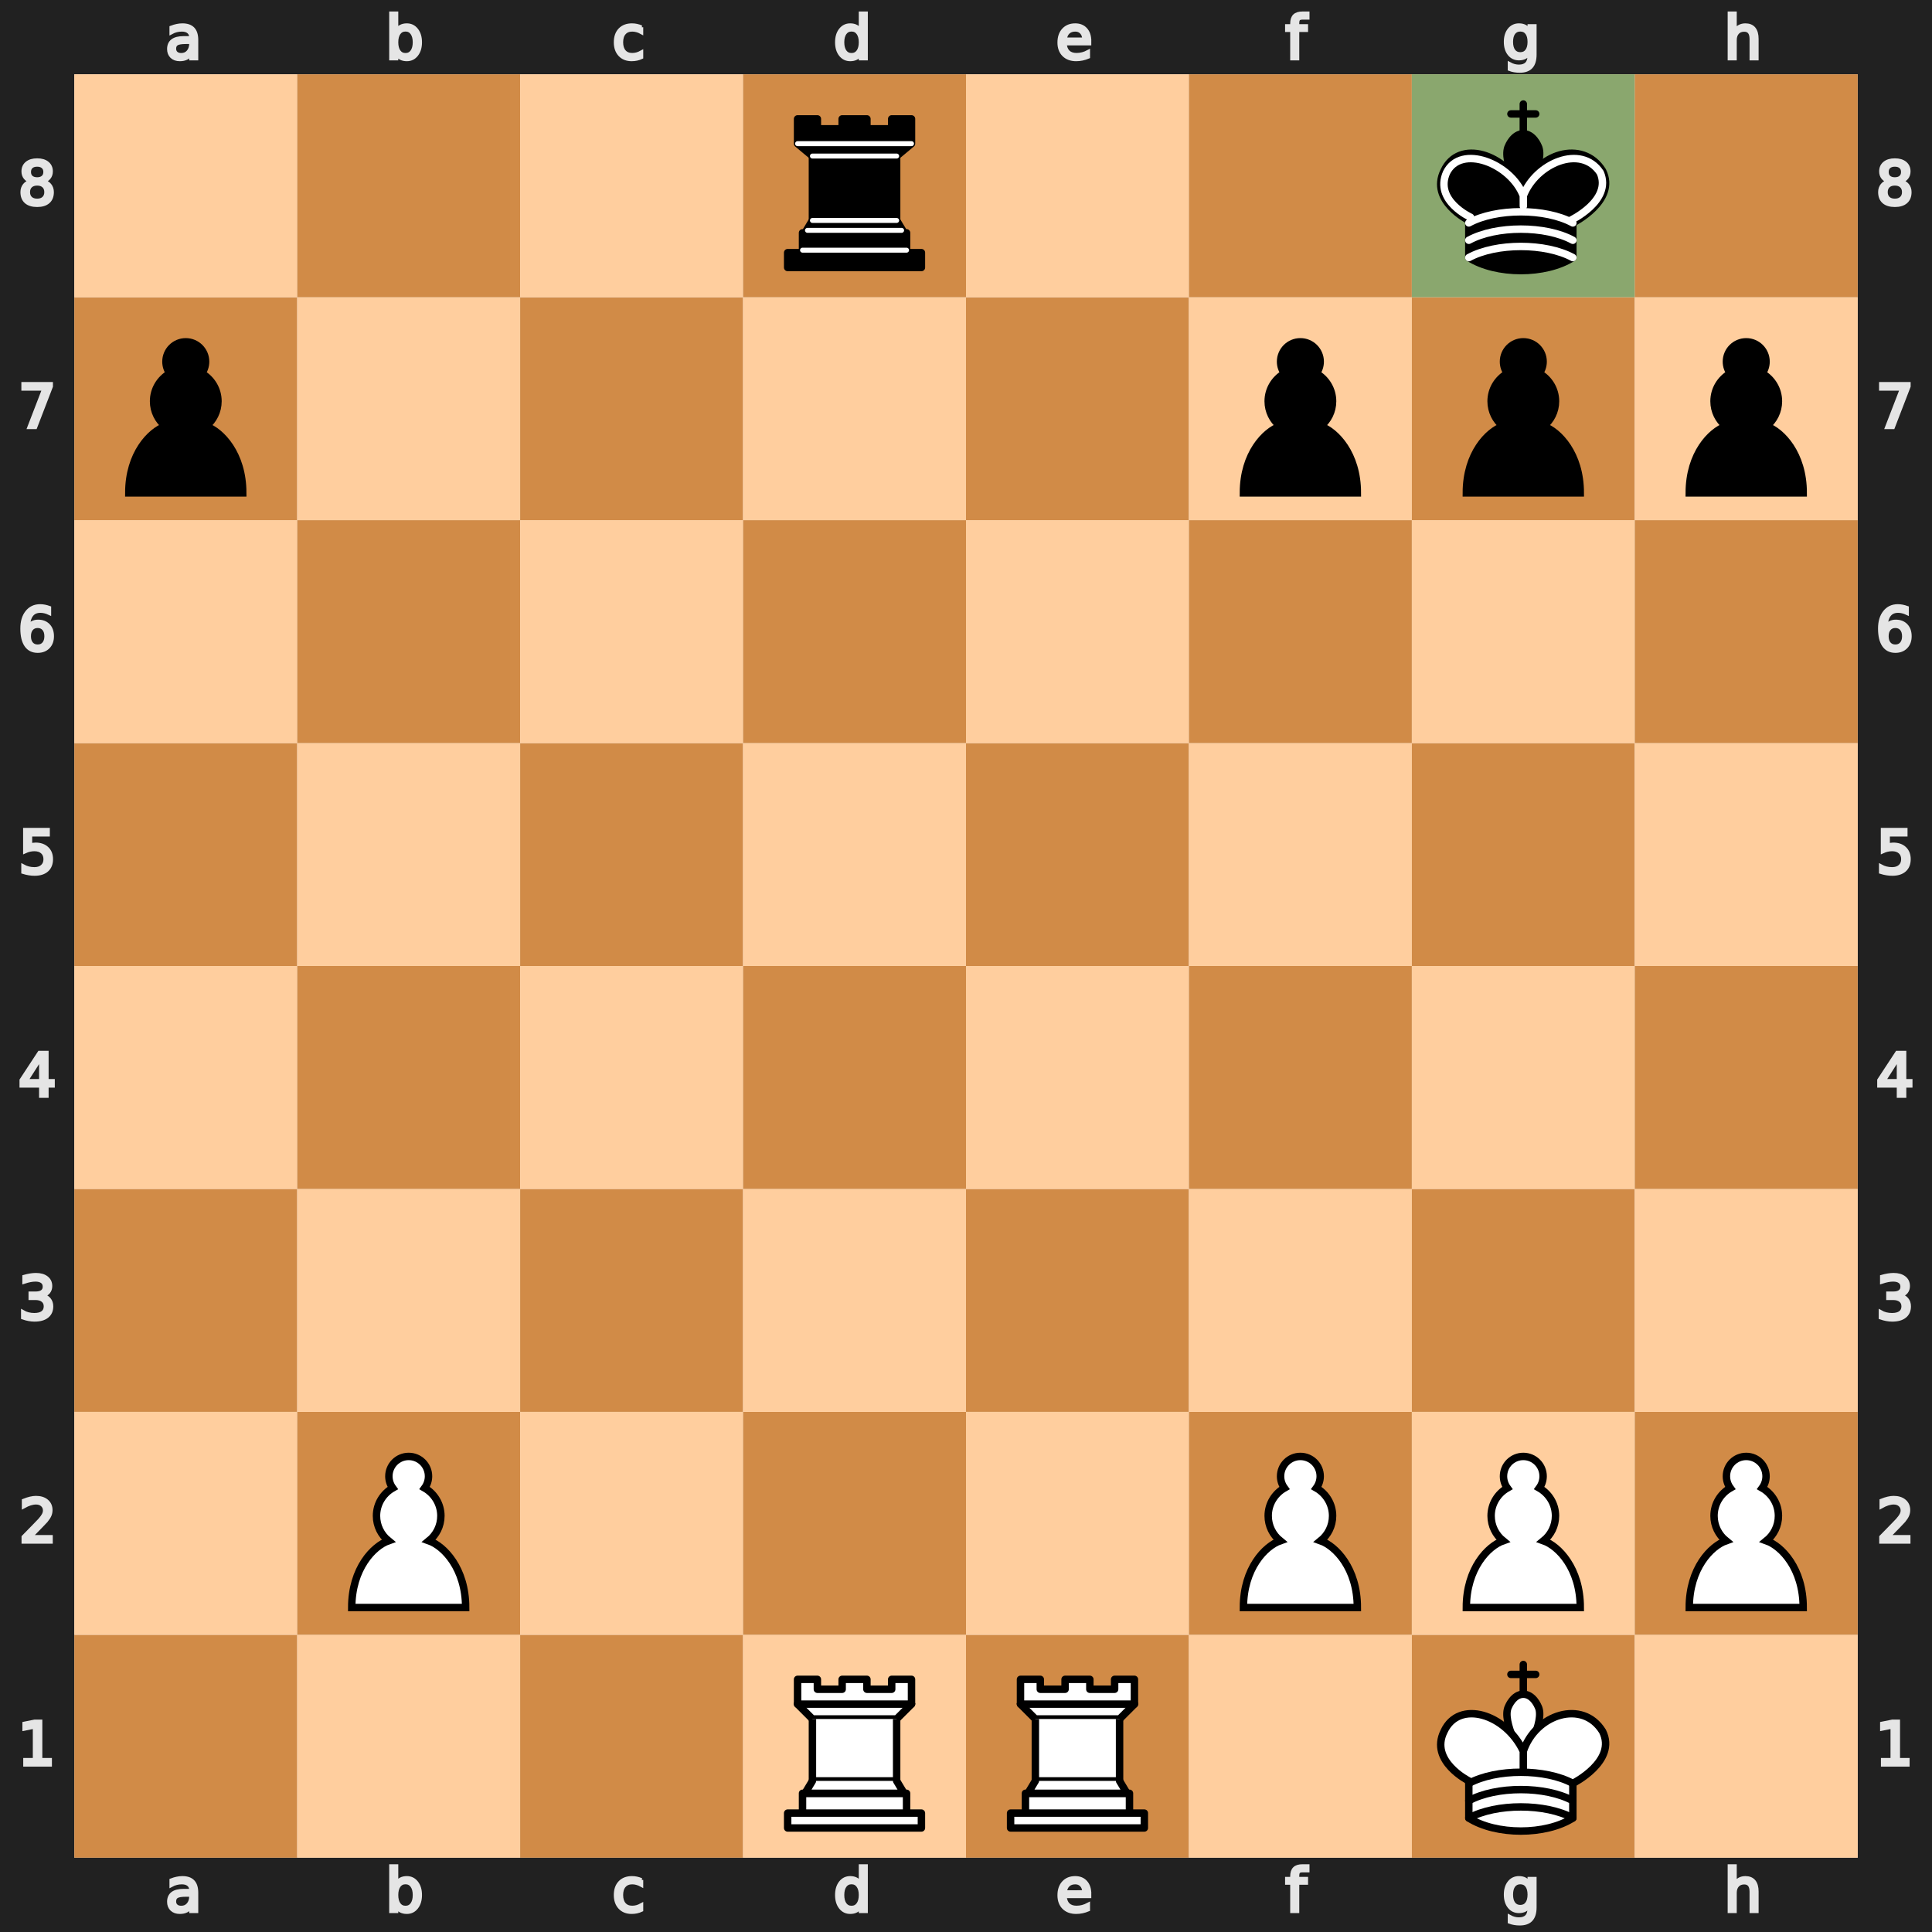
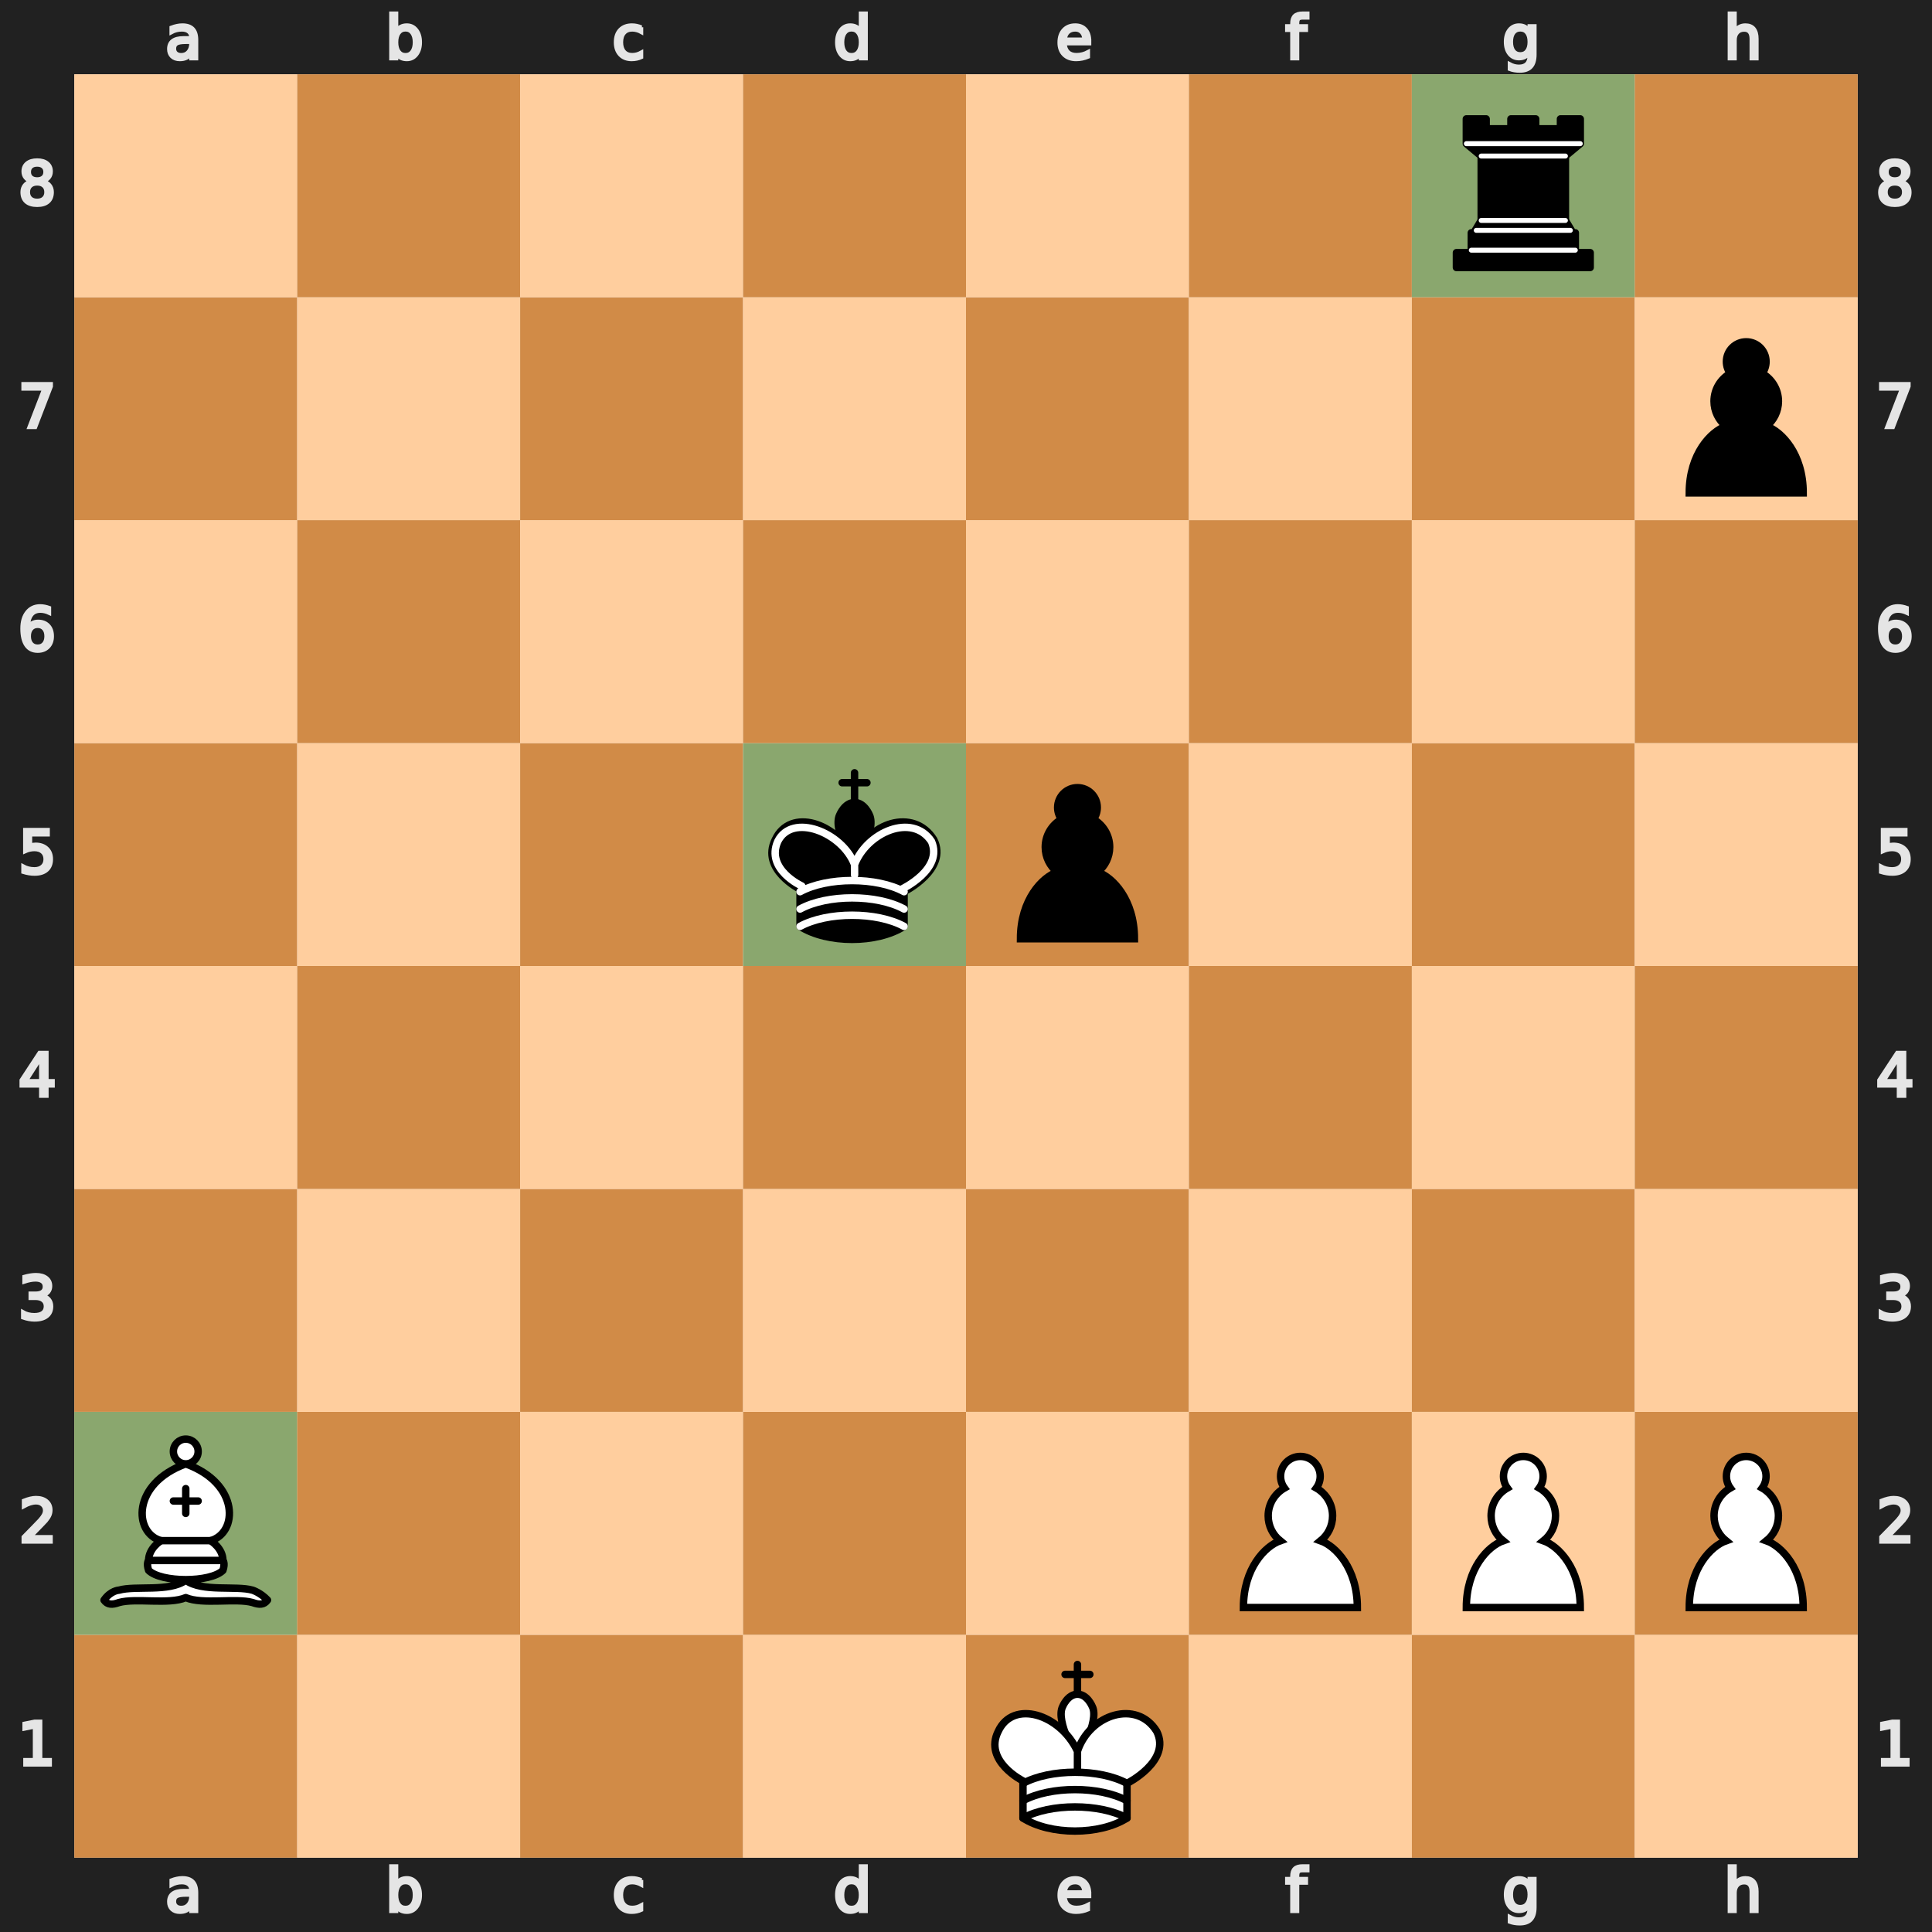
<svg xmlns="http://www.w3.org/2000/svg" xmlns:xlink="http://www.w3.org/1999/xlink" viewBox="0 0 390 390" width="360" height="360">
  <defs>
    <g id="white-pawn" class="white pawn">
      <path d="M22.5 9c-2.21 0-4 1.79-4 4 0 .89.29 1.71.78 2.38C17.33 16.5 16 18.59 16 21c0 2.03.94 3.84 2.41 5.03-3 1.06-7.41 5.55-7.41 13.47h23c0-7.92-4.41-12.41-7.41-13.47 1.47-1.19 2.41-3 2.41-5.03 0-2.41-1.33-4.5-3.28-5.62.49-.67.78-1.49.78-2.38 0-2.21-1.79-4-4-4z" fill="#fff" stroke="#000" stroke-width="1.5" stroke-linecap="round" />
    </g>
-     <g id="white-rook" class="white rook" fill="#fff" fill-rule="evenodd" stroke="#000" stroke-width="1.5" stroke-linecap="round" stroke-linejoin="round">
-       <path d="M9 39h27v-3H9v3zM12 36v-4h21v4H12zM11 14V9h4v2h5V9h5v2h5V9h4v5" stroke-linecap="butt" />
-       <path d="M34 14l-3 3H14l-3-3" />
-       <path d="M31 17v12.5H14V17" stroke-linecap="butt" stroke-linejoin="miter" />
-       <path d="M31 29.5l1.5 2.5h-20l1.5-2.5" />
-       <path d="M11 14h23" fill="none" stroke-linejoin="miter" />
+     <g id="white-bishop" class="white bishop" fill="none" fill-rule="evenodd" stroke="#000" stroke-width="1.5" stroke-linecap="round" stroke-linejoin="round">
+       <g fill="#fff" stroke-linecap="butt">
+         <path d="M9 36c3.39-.97 10.11.43 13.5-2 3.39 2.43 10.11 1.03 13.5 2 0 0 1.65.54 3 2-.68.97-1.65.99-3 .5-3.39-.97-10.11.46-13.5-1-3.39 1.46-10.11.03-13.5 1-1.354.49-2.323.47-3-.5 1.354-1.94 3-2 3-2zM15 32c2.5 2.5 12.5 2.5 15 0 .5-1.5 0-2 0-2 0-2.5-2.5-4-2.5-4 5.5-1.5 6-11.5-5-15.5-11 4-10.5 14-5 15.5 0 0-2.5 1.5-2.5 4 0 0-.5.5 0 2zM25 8a2.5 2.5 0 1 1-5 0 2.5 2.5 0 1 1 5 0z" />
+       </g>
+       <path d="M17.5 26h10M15 30h15m-7.5-14.5v5M20 18h5" stroke-linejoin="miter" />
    </g>
    <g id="white-king" class="white king" fill="none" fill-rule="evenodd" stroke="#000" stroke-width="1.5" stroke-linecap="round" stroke-linejoin="round">
      <path d="M22.5 11.63V6M20 8h5" stroke-linejoin="miter" />
      <path d="M22.5 25s4.5-7.5 3-10.5c0 0-1-2.5-3-2.5s-3 2.5-3 2.5c-1.5 3 3 10.5 3 10.5" fill="#fff" stroke-linecap="butt" stroke-linejoin="miter" />
      <path d="M11.5 37c5.5 3.5 15.5 3.5 21 0v-7s9-4.5 6-10.5c-4-6.5-13.5-3.5-16 4V27v-3.5c-3.5-7.5-13-10.5-16-4-3 6 5 10 5 10V37z" fill="#fff" />
      <path d="M11.5 30c5.5-3 15.5-3 21 0m-21 3.5c5.5-3 15.5-3 21 0m-21 3.5c5.5-3 15.5-3 21 0" />
    </g>
    <g id="black-pawn" class="black pawn">
      <path d="M22.5 9c-2.21 0-4 1.79-4 4 0 .89.29 1.71.78 2.38C17.33 16.5 16 18.59 16 21c0 2.03.94 3.84 2.41 5.03-3 1.06-7.41 5.55-7.41 13.47h23c0-7.92-4.41-12.41-7.41-13.47 1.47-1.19 2.41-3 2.41-5.03 0-2.41-1.33-4.5-3.28-5.62.49-.67.78-1.49.78-2.38 0-2.21-1.79-4-4-4z" fill="#000" stroke="#000" stroke-width="1.5" stroke-linecap="round" />
    </g>
    <g id="black-rook" class="black rook" fill="#000" fill-rule="evenodd" stroke="#000" stroke-width="1.5" stroke-linecap="round" stroke-linejoin="round">
      <path d="M9 39h27v-3H9v3zM12.5 32l1.5-2.5h17l1.5 2.5h-20zM12 36v-4h21v4H12z" stroke-linecap="butt" />
      <path d="M14 29.5v-13h17v13H14z" stroke-linecap="butt" stroke-linejoin="miter" />
      <path d="M14 16.5L11 14h23l-3 2.5H14zM11 14V9h4v2h5V9h5v2h5V9h4v5H11z" stroke-linecap="butt" />
      <path d="M12 35.5h21M13 31.5h19M14 29.5h17M14 16.5h17M11 14h23" fill="none" stroke="#fff" stroke-width="1" stroke-linejoin="miter" />
    </g>
    <g id="black-king" class="black king" fill="none" fill-rule="evenodd" stroke="#000" stroke-width="1.5" stroke-linecap="round" stroke-linejoin="round">
      <path d="M22.5 11.63V6" stroke-linejoin="miter" />
      <path d="M22.5 25s4.5-7.5 3-10.5c0 0-1-2.5-3-2.5s-3 2.5-3 2.5c-1.5 3 3 10.5 3 10.5" fill="#000" stroke-linecap="butt" stroke-linejoin="miter" />
      <path d="M11.5 37c5.5 3.5 15.5 3.5 21 0v-7s9-4.5 6-10.5c-4-6.5-13.5-3.5-16 4V27v-3.5c-3.5-7.5-13-10.5-16-4-3 6 5 10 5 10V37z" fill="#000" />
      <path d="M20 8h5" stroke-linejoin="miter" />
      <path d="M32 29.5s8.5-4 6.03-9.65C34.15 14 25 18 22.5 24.5l.01 2.1-.01-2.1C20 18 9.906 14 6.997 19.85c-2.497 5.65 4.853 9 4.853 9M11.5 30c5.5-3 15.5-3 21 0m-21 3.5c5.5-3 15.5-3 21 0m-21 3.5c5.5-3 15.5-3 21 0" stroke="#fff" />
    </g>
  </defs>
  <rect x="7.5" y="7.5" width="375" height="375" fill="none" stroke="#212121" stroke-width="15" />
  <g transform="translate(20, 1) scale(0.75, 0.75)" fill="#e5e5e5" stroke="#e5e5e5">
    <path d="M23.328 10.016q-1.742 0-2.414.398-.672.398-.672 1.36 0 .765.5 1.218.508.445 1.375.445 1.196 0 1.914-.843.727-.852.727-2.258v-.32zm2.867-.594v4.992h-1.437v-1.328q-.492.797-1.227 1.18-.734.375-1.797.375-1.343 0-2.14-.75-.79-.758-.79-2.024 0-1.476.985-2.226.992-.75 2.953-.75h2.016V8.75q0-.992-.656-1.531-.649-.547-1.829-.547-.75 0-1.46.18-.711.18-1.368.539V6.062q.79-.304 1.532-.453.742-.156 1.445-.156 1.898 0 2.836.984.937.985.937 2.985z" />
  </g>
  <g transform="translate(20, 375) scale(0.75, 0.75)" fill="#e5e5e5" stroke="#e5e5e5">
    <path d="M23.328 10.016q-1.742 0-2.414.398-.672.398-.672 1.36 0 .765.5 1.218.508.445 1.375.445 1.196 0 1.914-.843.727-.852.727-2.258v-.32zm2.867-.594v4.992h-1.437v-1.328q-.492.797-1.227 1.18-.734.375-1.797.375-1.343 0-2.14-.75-.79-.758-.79-2.024 0-1.476.985-2.226.992-.75 2.953-.75h2.016V8.75q0-.992-.656-1.531-.649-.547-1.829-.547-.75 0-1.46.18-.711.18-1.368.539V6.062q.79-.304 1.532-.453.742-.156 1.445-.156 1.898 0 2.836.984.937.985.937 2.985z" />
  </g>
  <g transform="translate(65, 1) scale(0.75, 0.75)" fill="#e5e5e5" stroke="#e5e5e5">
    <path d="M24.922 10.047q0-1.586-.656-2.485-.649-.906-1.79-.906-1.14 0-1.796.906-.649.899-.649 2.485 0 1.586.649 2.492.656.898 1.797.898 1.14 0 1.789-.898.656-.906.656-2.492zm-4.89-3.055q.452-.781 1.14-1.156.695-.383 1.656-.383 1.594 0 2.586 1.266 1 1.265 1 3.328 0 2.062-1 3.328-.992 1.266-2.586 1.266-.96 0-1.656-.375-.688-.383-1.14-1.164v1.312h-1.446V2.258h1.445z" />
  </g>
  <g transform="translate(65, 375) scale(0.75, 0.75)" fill="#e5e5e5" stroke="#e5e5e5">
    <path d="M24.922 10.047q0-1.586-.656-2.485-.649-.906-1.79-.906-1.14 0-1.796.906-.649.899-.649 2.485 0 1.586.649 2.492.656.898 1.797.898 1.14 0 1.789-.898.656-.906.656-2.492zm-4.89-3.055q.452-.781 1.14-1.156.695-.383 1.656-.383 1.594 0 2.586 1.266 1 1.265 1 3.328 0 2.062-1 3.328-.992 1.266-2.586 1.266-.96 0-1.656-.375-.688-.383-1.14-1.164v1.312h-1.446V2.258h1.445z" />
  </g>
  <g transform="translate(110, 1) scale(0.75, 0.75)" fill="#e5e5e5" stroke="#e5e5e5">
    <path d="M25.96 6v1.344q-.608-.336-1.226-.5-.609-.172-1.234-.172-1.398 0-2.172.89-.773.883-.773 2.485 0 1.601.773 2.492.774.883 2.172.883.625 0 1.234-.164.618-.172 1.227-.508v1.328q-.602.281-1.25.422-.64.14-1.367.14-1.977 0-3.14-1.242-1.165-1.242-1.165-3.351 0-2.14 1.172-3.367 1.18-1.227 3.227-1.227.664 0 1.296.14.633.134 1.227.407z" />
  </g>
  <g transform="translate(110, 375) scale(0.75, 0.75)" fill="#e5e5e5" stroke="#e5e5e5">
    <path d="M25.96 6v1.344q-.608-.336-1.226-.5-.609-.172-1.234-.172-1.398 0-2.172.89-.773.883-.773 2.485 0 1.601.773 2.492.774.883 2.172.883.625 0 1.234-.164.618-.172 1.227-.508v1.328q-.602.281-1.25.422-.64.14-1.367.14-1.977 0-3.14-1.242-1.165-1.242-1.165-3.351 0-2.14 1.172-3.367 1.18-1.227 3.227-1.227.664 0 1.296.14.633.134 1.227.407z" />
  </g>
  <g transform="translate(155, 1) scale(0.75, 0.75)" fill="#e5e5e5" stroke="#e5e5e5">
    <path d="M24.973 6.992V2.258h1.437v12.156h-1.437v-1.312q-.453.78-1.149 1.164-.687.375-1.656.375-1.586 0-2.586-1.266-.992-1.266-.992-3.328 0-2.063.992-3.328 1-1.266 2.586-1.266.969 0 1.656.383.696.375 1.149 1.156zm-4.899 3.055q0 1.586.649 2.492.656.898 1.797.898 1.14 0 1.796-.898.657-.906.657-2.492 0-1.586-.657-2.485-.656-.906-1.796-.906-1.141 0-1.797.906-.649.899-.649 2.485z" />
  </g>
  <g transform="translate(155, 375) scale(0.75, 0.75)" fill="#e5e5e5" stroke="#e5e5e5">
    <path d="M24.973 6.992V2.258h1.437v12.156h-1.437v-1.312q-.453.78-1.149 1.164-.687.375-1.656.375-1.586 0-2.586-1.266-.992-1.266-.992-3.328 0-2.063.992-3.328 1-1.266 2.586-1.266.969 0 1.656.383.696.375 1.149 1.156zm-4.899 3.055q0 1.586.649 2.492.656.898 1.797.898 1.14 0 1.796-.898.657-.906.657-2.492 0-1.586-.657-2.485-.656-.906-1.796-.906-1.141 0-1.797.906-.649.899-.649 2.485z" />
  </g>
  <g transform="translate(200, 1) scale(0.75, 0.75)" fill="#e5e5e5" stroke="#e5e5e5">
    <path d="M26.555 9.68v.703h-6.61q.094 1.484.89 2.265.806.774 2.235.774.828 0 1.602-.203.781-.203 1.547-.61v1.36q-.774.328-1.586.5-.813.172-1.649.172-2.093 0-3.32-1.22-1.219-1.218-1.219-3.296 0-2.148 1.157-3.406 1.164-1.266 3.132-1.266 1.766 0 2.79 1.14 1.03 1.134 1.03 3.087zm-1.438-.422q-.015-1.18-.664-1.883-.64-.703-1.703-.703-1.203 0-1.93.68-.718.68-.828 1.914z" />
  </g>
  <g transform="translate(200, 375) scale(0.75, 0.75)" fill="#e5e5e5" stroke="#e5e5e5">
    <path d="M26.555 9.68v.703h-6.61q.094 1.484.89 2.265.806.774 2.235.774.828 0 1.602-.203.781-.203 1.547-.61v1.36q-.774.328-1.586.5-.813.172-1.649.172-2.093 0-3.32-1.22-1.219-1.218-1.219-3.296 0-2.148 1.157-3.406 1.164-1.266 3.132-1.266 1.766 0 2.79 1.14 1.03 1.134 1.03 3.087zm-1.438-.422q-.015-1.18-.664-1.883-.64-.703-1.703-.703-1.203 0-1.93.68-.718.68-.828 1.914z" />
  </g>
  <g transform="translate(245, 1) scale(0.75, 0.75)" fill="#e5e5e5" stroke="#e5e5e5">
    <path d="M25.285 2.258v1.195H23.91q-.773 0-1.078.313-.297.312-.297 1.125v.773h2.367v1.117h-2.367v7.633H21.09V6.781h-1.375V5.664h1.375v-.61q0-1.46.68-2.124.68-.672 2.156-.672z" />
  </g>
  <g transform="translate(245, 375) scale(0.75, 0.75)" fill="#e5e5e5" stroke="#e5e5e5">
    <path d="M25.285 2.258v1.195H23.91q-.773 0-1.078.313-.297.312-.297 1.125v.773h2.367v1.117h-2.367v7.633H21.09V6.781h-1.375V5.664h1.375v-.61q0-1.46.68-2.124.68-.672 2.156-.672z" />
  </g>
  <g transform="translate(290, 1) scale(0.75, 0.75)" fill="#e5e5e5" stroke="#e5e5e5">
    <path d="M24.973 9.937q0-1.562-.649-2.421-.64-.86-1.804-.86-1.157 0-1.805.86-.64.859-.64 2.421 0 1.555.64 2.415.648.859 1.805.859 1.164 0 1.804-.86.649-.859.649-2.414zm1.437 3.391q0 2.234-.992 3.32-.992 1.094-3.04 1.094-.757 0-1.429-.117-.672-.11-1.304-.344v-1.398q.632.344 1.25.508.617.164 1.257.164 1.414 0 2.118-.743.703-.734.703-2.226v-.711q-.446.773-1.141 1.156-.695.383-1.664.383-1.61 0-2.594-1.227-.984-1.226-.984-3.25 0-2.03.984-3.257.985-1.227 2.594-1.227.969 0 1.664.383t1.14 1.156V5.664h1.438z" />
  </g>
  <g transform="translate(290, 375) scale(0.75, 0.75)" fill="#e5e5e5" stroke="#e5e5e5">
    <path d="M24.973 9.937q0-1.562-.649-2.421-.64-.86-1.804-.86-1.157 0-1.805.86-.64.859-.64 2.421 0 1.555.64 2.415.648.859 1.805.859 1.164 0 1.804-.86.649-.859.649-2.414zm1.437 3.391q0 2.234-.992 3.32-.992 1.094-3.04 1.094-.757 0-1.429-.117-.672-.11-1.304-.344v-1.398q.632.344 1.25.508.617.164 1.257.164 1.414 0 2.118-.743.703-.734.703-2.226v-.711q-.446.773-1.141 1.156-.695.383-1.664.383-1.61 0-2.594-1.227-.984-1.226-.984-3.25 0-2.03.984-3.257.985-1.227 2.594-1.227.969 0 1.664.383t1.14 1.156V5.664h1.438z" />
  </g>
  <g transform="translate(335, 1) scale(0.75, 0.75)" fill="#e5e5e5" stroke="#e5e5e5">
    <path d="M26.164 9.133v5.281h-1.437V9.18q0-1.243-.485-1.86-.484-.617-1.453-.617-1.164 0-1.836.742-.672.742-.672 2.024v4.945h-1.445V2.258h1.445v4.765q.516-.789 1.211-1.18.703-.39 1.617-.39 1.508 0 2.282.938.773.93.773 2.742z" />
  </g>
  <g transform="translate(335, 375) scale(0.75, 0.75)" fill="#e5e5e5" stroke="#e5e5e5">
    <path d="M26.164 9.133v5.281h-1.437V9.18q0-1.243-.485-1.86-.484-.617-1.453-.617-1.164 0-1.836.742-.672.742-.672 2.024v4.945h-1.445V2.258h1.445v4.765q.516-.789 1.211-1.18.703-.39 1.617-.39 1.508 0 2.282.938.773.93.773 2.742z" />
  </g>
  <g transform="translate(0, 335) scale(0.75, 0.75)" fill="#e5e5e5" stroke="#e5e5e5">
    <path d="M6.754 26.996h2.578v-8.898l-2.805.562v-1.437l2.79-.563h1.578v10.336h2.578v1.328h-6.72z" />
  </g>
  <g transform="translate(375, 335) scale(0.75, 0.75)" fill="#e5e5e5" stroke="#e5e5e5">
    <path d="M6.754 26.996h2.578v-8.898l-2.805.562v-1.437l2.79-.563h1.578v10.336h2.578v1.328h-6.72z" />
  </g>
  <g transform="translate(0, 290) scale(0.75, 0.75)" fill="#e5e5e5" stroke="#e5e5e5">
    <path d="M8.195 26.996h5.508v1.328H6.297v-1.328q.898-.93 2.445-2.492 1.555-1.57 1.953-2.024.758-.851 1.055-1.437.305-.594.305-1.164 0-.93-.657-1.516-.648-.586-1.695-.586-.742 0-1.57.258-.82.258-1.758.781v-1.593q.953-.383 1.781-.578.828-.196 1.516-.196 1.812 0 2.89.906 1.079.907 1.079 2.422 0 .72-.274 1.368-.265.64-.976 1.515-.196.227-1.243 1.313-1.046 1.078-2.953 3.023z" />
  </g>
  <g transform="translate(375, 290) scale(0.75, 0.75)" fill="#e5e5e5" stroke="#e5e5e5">
    <path d="M8.195 26.996h5.508v1.328H6.297v-1.328q.898-.93 2.445-2.492 1.555-1.57 1.953-2.024.758-.851 1.055-1.437.305-.594.305-1.164 0-.93-.657-1.516-.648-.586-1.695-.586-.742 0-1.57.258-.82.258-1.758.781v-1.593q.953-.383 1.781-.578.828-.196 1.516-.196 1.812 0 2.89.906 1.079.907 1.079 2.422 0 .72-.274 1.368-.265.64-.976 1.515-.196.227-1.243 1.313-1.046 1.078-2.953 3.023z" />
  </g>
  <g transform="translate(0, 245) scale(0.75, 0.75)" fill="#e5e5e5" stroke="#e5e5e5">
    <path d="M11.434 22.035q1.132.242 1.765 1.008.64.766.64 1.89 0 1.727-1.187 2.672-1.187.946-3.375.946-.734 0-1.515-.149-.774-.14-1.602-.43V26.45q.656.383 1.438.578.78.196 1.632.196 1.485 0 2.258-.586.782-.586.782-1.703 0-1.032-.727-1.61-.719-.586-2.008-.586h-1.36v-1.297h1.423q1.164 0 1.78-.46.618-.47.618-1.344 0-.899-.64-1.375-.633-.485-1.82-.485-.65 0-1.391.141-.743.14-1.633.437V16.95q.898-.25 1.68-.375.788-.125 1.484-.125 1.797 0 2.844.82 1.046.813 1.046 2.204 0 .968-.554 1.64-.555.664-1.578.922z" />
  </g>
  <g transform="translate(375, 245) scale(0.75, 0.75)" fill="#e5e5e5" stroke="#e5e5e5">
    <path d="M11.434 22.035q1.132.242 1.765 1.008.64.766.64 1.89 0 1.727-1.187 2.672-1.187.946-3.375.946-.734 0-1.515-.149-.774-.14-1.602-.43V26.45q.656.383 1.438.578.78.196 1.632.196 1.485 0 2.258-.586.782-.586.782-1.703 0-1.032-.727-1.61-.719-.586-2.008-.586h-1.36v-1.297h1.423q1.164 0 1.78-.46.618-.47.618-1.344 0-.899-.64-1.375-.633-.485-1.82-.485-.65 0-1.391.141-.743.14-1.633.437V16.95q.898-.25 1.68-.375.788-.125 1.484-.125 1.797 0 2.844.82 1.046.813 1.046 2.204 0 .968-.554 1.64-.555.664-1.578.922z" />
  </g>
  <g transform="translate(0, 200) scale(0.75, 0.75)" fill="#e5e5e5" stroke="#e5e5e5">
    <path d="M11.016 18.035L7.03 24.262h3.985zm-.414-1.375h1.984v7.602h1.664v1.312h-1.664v2.75h-1.57v-2.75H5.75v-1.523z" />
  </g>
  <g transform="translate(375, 200) scale(0.75, 0.75)" fill="#e5e5e5" stroke="#e5e5e5">
    <path d="M11.016 18.035L7.03 24.262h3.985zm-.414-1.375h1.984v7.602h1.664v1.312h-1.664v2.75h-1.57v-2.75H5.75v-1.523z" />
  </g>
  <g transform="translate(0, 155) scale(0.75, 0.75)" fill="#e5e5e5" stroke="#e5e5e5">
    <path d="M6.719 16.66h6.195v1.328h-4.75v2.86q.344-.118.688-.172.343-.063.687-.063 1.953 0 3.094 1.07 1.14 1.07 1.14 2.899 0 1.883-1.171 2.93-1.172 1.039-3.305 1.039-.735 0-1.5-.125-.758-.125-1.57-.375v-1.586q.703.383 1.453.57.75.188 1.586.188 1.351 0 2.14-.711.79-.711.79-1.93 0-1.219-.79-1.93-.789-.71-2.14-.71-.633 0-1.266.14-.625.14-1.281.438z" />
  </g>
  <g transform="translate(375, 155) scale(0.75, 0.75)" fill="#e5e5e5" stroke="#e5e5e5">
    <path d="M6.719 16.66h6.195v1.328h-4.75v2.86q.344-.118.688-.172.343-.063.687-.063 1.953 0 3.094 1.07 1.14 1.07 1.14 2.899 0 1.883-1.171 2.93-1.172 1.039-3.305 1.039-.735 0-1.5-.125-.758-.125-1.57-.375v-1.586q.703.383 1.453.57.75.188 1.586.188 1.351 0 2.14-.711.79-.711.79-1.93 0-1.219-.79-1.93-.789-.71-2.14-.71-.633 0-1.266.14-.625.14-1.281.438z" />
  </g>
  <g transform="translate(0, 110) scale(0.75, 0.75)" fill="#e5e5e5" stroke="#e5e5e5">
    <path d="M10.137 21.863q-1.063 0-1.688.727-.617.726-.617 1.992 0 1.258.617 1.992.625.727 1.688.727 1.062 0 1.68-.727.624-.734.624-1.992 0-1.266-.625-1.992-.617-.727-1.68-.727zm3.133-4.945v1.437q-.594-.28-1.204-.43-.601-.148-1.195-.148-1.562 0-2.39 1.055-.82 1.055-.938 3.188.46-.68 1.156-1.04.696-.367 1.531-.367 1.758 0 2.774 1.07 1.023 1.063 1.023 2.899 0 1.797-1.062 2.883-1.063 1.086-2.828 1.086-2.024 0-3.094-1.547-1.07-1.555-1.07-4.5 0-2.766 1.312-4.406 1.313-1.649 3.524-1.649.593 0 1.195.117.61.118 1.266.352z" />
  </g>
  <g transform="translate(375, 110) scale(0.75, 0.75)" fill="#e5e5e5" stroke="#e5e5e5">
    <path d="M10.137 21.863q-1.063 0-1.688.727-.617.726-.617 1.992 0 1.258.617 1.992.625.727 1.688.727 1.062 0 1.68-.727.624-.734.624-1.992 0-1.266-.625-1.992-.617-.727-1.68-.727zm3.133-4.945v1.437q-.594-.28-1.204-.43-.601-.148-1.195-.148-1.562 0-2.39 1.055-.82 1.055-.938 3.188.46-.68 1.156-1.04.696-.367 1.531-.367 1.758 0 2.774 1.07 1.023 1.063 1.023 2.899 0 1.797-1.062 2.883-1.063 1.086-2.828 1.086-2.024 0-3.094-1.547-1.07-1.555-1.07-4.5 0-2.766 1.312-4.406 1.313-1.649 3.524-1.649.593 0 1.195.117.61.118 1.266.352z" />
  </g>
  <g transform="translate(0, 65) scale(0.75, 0.75)" fill="#e5e5e5" stroke="#e5e5e5">
    <path d="M6.25 16.66h7.5v.672L9.516 28.324H7.867l3.985-10.336H6.25z" />
  </g>
  <g transform="translate(375, 65) scale(0.75, 0.75)" fill="#e5e5e5" stroke="#e5e5e5">
    <path d="M6.25 16.66h7.5v.672L9.516 28.324H7.867l3.985-10.336H6.25z" />
  </g>
  <g transform="translate(0, 20) scale(0.75, 0.75)" fill="#e5e5e5" stroke="#e5e5e5">
    <path d="M10 22.785q-1.125 0-1.773.602-.641.601-.641 1.656t.64 1.656q.649.602 1.774.602t1.773-.602q.649-.61.649-1.656 0-1.055-.649-1.656-.64-.602-1.773-.602zm-1.578-.672q-1.016-.25-1.586-.945-.563-.695-.563-1.695 0-1.399.993-2.211 1-.813 2.734-.813 1.742 0 2.734.813.993.812.993 2.21 0 1-.57 1.696-.563.695-1.571.945 1.14.266 1.773 1.04.641.773.641 1.89 0 1.695-1.04 2.602-1.03.906-2.96.906t-2.969-.906Q6 26.738 6 25.043q0-1.117.64-1.89.641-.774 1.782-1.04zm-.578-2.492q0 .906.562 1.414.57.508 1.594.508 1.016 0 1.586-.508.578-.508.578-1.414 0-.906-.578-1.414-.57-.508-1.586-.508-1.023 0-1.594.508-.562.508-.562 1.414z" />
  </g>
  <g transform="translate(375, 20) scale(0.75, 0.75)" fill="#e5e5e5" stroke="#e5e5e5">
    <path d="M10 22.785q-1.125 0-1.773.602-.641.601-.641 1.656t.64 1.656q.649.602 1.774.602t1.773-.602q.649-.61.649-1.656 0-1.055-.649-1.656-.64-.602-1.773-.602zm-1.578-.672q-1.016-.25-1.586-.945-.563-.695-.563-1.695 0-1.399.993-2.211 1-.813 2.734-.813 1.742 0 2.734.813.993.812.993 2.21 0 1-.57 1.696-.563.695-1.571.945 1.14.266 1.773 1.04.641.773.641 1.89 0 1.695-1.04 2.602-1.03.906-2.96.906t-2.969-.906Q6 26.738 6 25.043q0-1.117.64-1.89.641-.774 1.782-1.04zm-.578-2.492q0 .906.562 1.414.57.508 1.594.508 1.016 0 1.586-.508.578-.508.578-1.414 0-.906-.578-1.414-.57-.508-1.586-.508-1.023 0-1.594.508-.562.508-.562 1.414z" />
  </g>
  <rect x="15" y="330" width="45" height="45" class="square dark a1" stroke="none" fill="#d18b47" />
  <rect x="60" y="330" width="45" height="45" class="square light b1" stroke="none" fill="#ffce9e" />
  <rect x="105" y="330" width="45" height="45" class="square dark c1" stroke="none" fill="#d18b47" />
  <rect x="150" y="330" width="45" height="45" class="square light d1" stroke="none" fill="#ffce9e" />
  <rect x="195" y="330" width="45" height="45" class="square dark e1" stroke="none" fill="#d18b47" />
  <rect x="240" y="330" width="45" height="45" class="square light f1" stroke="none" fill="#ffce9e" />
  <rect x="285" y="330" width="45" height="45" class="square dark g1" stroke="none" fill="#d18b47" />
  <rect x="330" y="330" width="45" height="45" class="square light h1" stroke="none" fill="#ffce9e" />
  <rect x="15" y="285" width="45" height="45" class="square light a2" stroke="none" fill="#ffce9e" />
+   <rect x="15" y="285" width="45" height="45" stroke="none" fill="#15803d" opacity="0.502" />
  <rect x="60" y="285" width="45" height="45" class="square dark b2" stroke="none" fill="#d18b47" />
  <rect x="105" y="285" width="45" height="45" class="square light c2" stroke="none" fill="#ffce9e" />
  <rect x="150" y="285" width="45" height="45" class="square dark d2" stroke="none" fill="#d18b47" />
  <rect x="195" y="285" width="45" height="45" class="square light e2" stroke="none" fill="#ffce9e" />
  <rect x="240" y="285" width="45" height="45" class="square dark f2" stroke="none" fill="#d18b47" />
  <rect x="285" y="285" width="45" height="45" class="square light g2" stroke="none" fill="#ffce9e" />
  <rect x="330" y="285" width="45" height="45" class="square dark h2" stroke="none" fill="#d18b47" />
  <rect x="15" y="240" width="45" height="45" class="square dark a3" stroke="none" fill="#d18b47" />
  <rect x="60" y="240" width="45" height="45" class="square light b3" stroke="none" fill="#ffce9e" />
  <rect x="105" y="240" width="45" height="45" class="square dark c3" stroke="none" fill="#d18b47" />
  <rect x="150" y="240" width="45" height="45" class="square light d3" stroke="none" fill="#ffce9e" />
  <rect x="195" y="240" width="45" height="45" class="square dark e3" stroke="none" fill="#d18b47" />
  <rect x="240" y="240" width="45" height="45" class="square light f3" stroke="none" fill="#ffce9e" />
  <rect x="285" y="240" width="45" height="45" class="square dark g3" stroke="none" fill="#d18b47" />
  <rect x="330" y="240" width="45" height="45" class="square light h3" stroke="none" fill="#ffce9e" />
  <rect x="15" y="195" width="45" height="45" class="square light a4" stroke="none" fill="#ffce9e" />
  <rect x="60" y="195" width="45" height="45" class="square dark b4" stroke="none" fill="#d18b47" />
  <rect x="105" y="195" width="45" height="45" class="square light c4" stroke="none" fill="#ffce9e" />
  <rect x="150" y="195" width="45" height="45" class="square dark d4" stroke="none" fill="#d18b47" />
  <rect x="195" y="195" width="45" height="45" class="square light e4" stroke="none" fill="#ffce9e" />
  <rect x="240" y="195" width="45" height="45" class="square dark f4" stroke="none" fill="#d18b47" />
  <rect x="285" y="195" width="45" height="45" class="square light g4" stroke="none" fill="#ffce9e" />
  <rect x="330" y="195" width="45" height="45" class="square dark h4" stroke="none" fill="#d18b47" />
  <rect x="15" y="150" width="45" height="45" class="square dark a5" stroke="none" fill="#d18b47" />
  <rect x="60" y="150" width="45" height="45" class="square light b5" stroke="none" fill="#ffce9e" />
  <rect x="105" y="150" width="45" height="45" class="square dark c5" stroke="none" fill="#d18b47" />
  <rect x="150" y="150" width="45" height="45" class="square light d5" stroke="none" fill="#ffce9e" />
+   <rect x="150" y="150" width="45" height="45" stroke="none" fill="#15803d" opacity="0.502" />
  <rect x="195" y="150" width="45" height="45" class="square dark e5" stroke="none" fill="#d18b47" />
  <rect x="240" y="150" width="45" height="45" class="square light f5" stroke="none" fill="#ffce9e" />
  <rect x="285" y="150" width="45" height="45" class="square dark g5" stroke="none" fill="#d18b47" />
  <rect x="330" y="150" width="45" height="45" class="square light h5" stroke="none" fill="#ffce9e" />
  <rect x="15" y="105" width="45" height="45" class="square light a6" stroke="none" fill="#ffce9e" />
  <rect x="60" y="105" width="45" height="45" class="square dark b6" stroke="none" fill="#d18b47" />
  <rect x="105" y="105" width="45" height="45" class="square light c6" stroke="none" fill="#ffce9e" />
  <rect x="150" y="105" width="45" height="45" class="square dark d6" stroke="none" fill="#d18b47" />
  <rect x="195" y="105" width="45" height="45" class="square light e6" stroke="none" fill="#ffce9e" />
  <rect x="240" y="105" width="45" height="45" class="square dark f6" stroke="none" fill="#d18b47" />
  <rect x="285" y="105" width="45" height="45" class="square light g6" stroke="none" fill="#ffce9e" />
  <rect x="330" y="105" width="45" height="45" class="square dark h6" stroke="none" fill="#d18b47" />
  <rect x="15" y="60" width="45" height="45" class="square dark a7" stroke="none" fill="#d18b47" />
  <rect x="60" y="60" width="45" height="45" class="square light b7" stroke="none" fill="#ffce9e" />
  <rect x="105" y="60" width="45" height="45" class="square dark c7" stroke="none" fill="#d18b47" />
  <rect x="150" y="60" width="45" height="45" class="square light d7" stroke="none" fill="#ffce9e" />
  <rect x="195" y="60" width="45" height="45" class="square dark e7" stroke="none" fill="#d18b47" />
  <rect x="240" y="60" width="45" height="45" class="square light f7" stroke="none" fill="#ffce9e" />
  <rect x="285" y="60" width="45" height="45" class="square dark g7" stroke="none" fill="#d18b47" />
  <rect x="330" y="60" width="45" height="45" class="square light h7" stroke="none" fill="#ffce9e" />
  <rect x="15" y="15" width="45" height="45" class="square light a8" stroke="none" fill="#ffce9e" />
  <rect x="60" y="15" width="45" height="45" class="square dark b8" stroke="none" fill="#d18b47" />
  <rect x="105" y="15" width="45" height="45" class="square light c8" stroke="none" fill="#ffce9e" />
  <rect x="150" y="15" width="45" height="45" class="square dark d8" stroke="none" fill="#d18b47" />
  <rect x="195" y="15" width="45" height="45" class="square light e8" stroke="none" fill="#ffce9e" />
  <rect x="240" y="15" width="45" height="45" class="square dark f8" stroke="none" fill="#d18b47" />
  <rect x="285" y="15" width="45" height="45" class="square light g8" stroke="none" fill="#ffce9e" />
  <rect x="285" y="15" width="45" height="45" stroke="none" fill="#15803d" opacity="0.502" />
  <rect x="330" y="15" width="45" height="45" class="square dark h8" stroke="none" fill="#d18b47" />
-   <use href="#white-rook" xlink:href="#white-rook" transform="translate(150, 330)" />
-   <use href="#white-rook" xlink:href="#white-rook" transform="translate(195, 330)" />
-   <use href="#white-king" xlink:href="#white-king" transform="translate(285, 330)" />
-   <use href="#white-pawn" xlink:href="#white-pawn" transform="translate(60, 285)" />
+   <use href="#white-king" xlink:href="#white-king" transform="translate(195, 330)" />
+   <use href="#white-bishop" xlink:href="#white-bishop" transform="translate(15, 285)" />
  <use href="#white-pawn" xlink:href="#white-pawn" transform="translate(240, 285)" />
  <use href="#white-pawn" xlink:href="#white-pawn" transform="translate(285, 285)" />
  <use href="#white-pawn" xlink:href="#white-pawn" transform="translate(330, 285)" />
-   <use href="#black-pawn" xlink:href="#black-pawn" transform="translate(15, 60)" />
-   <use href="#black-pawn" xlink:href="#black-pawn" transform="translate(240, 60)" />
-   <use href="#black-pawn" xlink:href="#black-pawn" transform="translate(285, 60)" />
+   <use href="#black-king" xlink:href="#black-king" transform="translate(150, 150)" />
+   <use href="#black-pawn" xlink:href="#black-pawn" transform="translate(195, 150)" />
  <use href="#black-pawn" xlink:href="#black-pawn" transform="translate(330, 60)" />
-   <use href="#black-rook" xlink:href="#black-rook" transform="translate(150, 15)" />
-   <use href="#black-king" xlink:href="#black-king" transform="translate(285, 15)" />
+   <use href="#black-rook" xlink:href="#black-rook" transform="translate(285, 15)" />
</svg>
